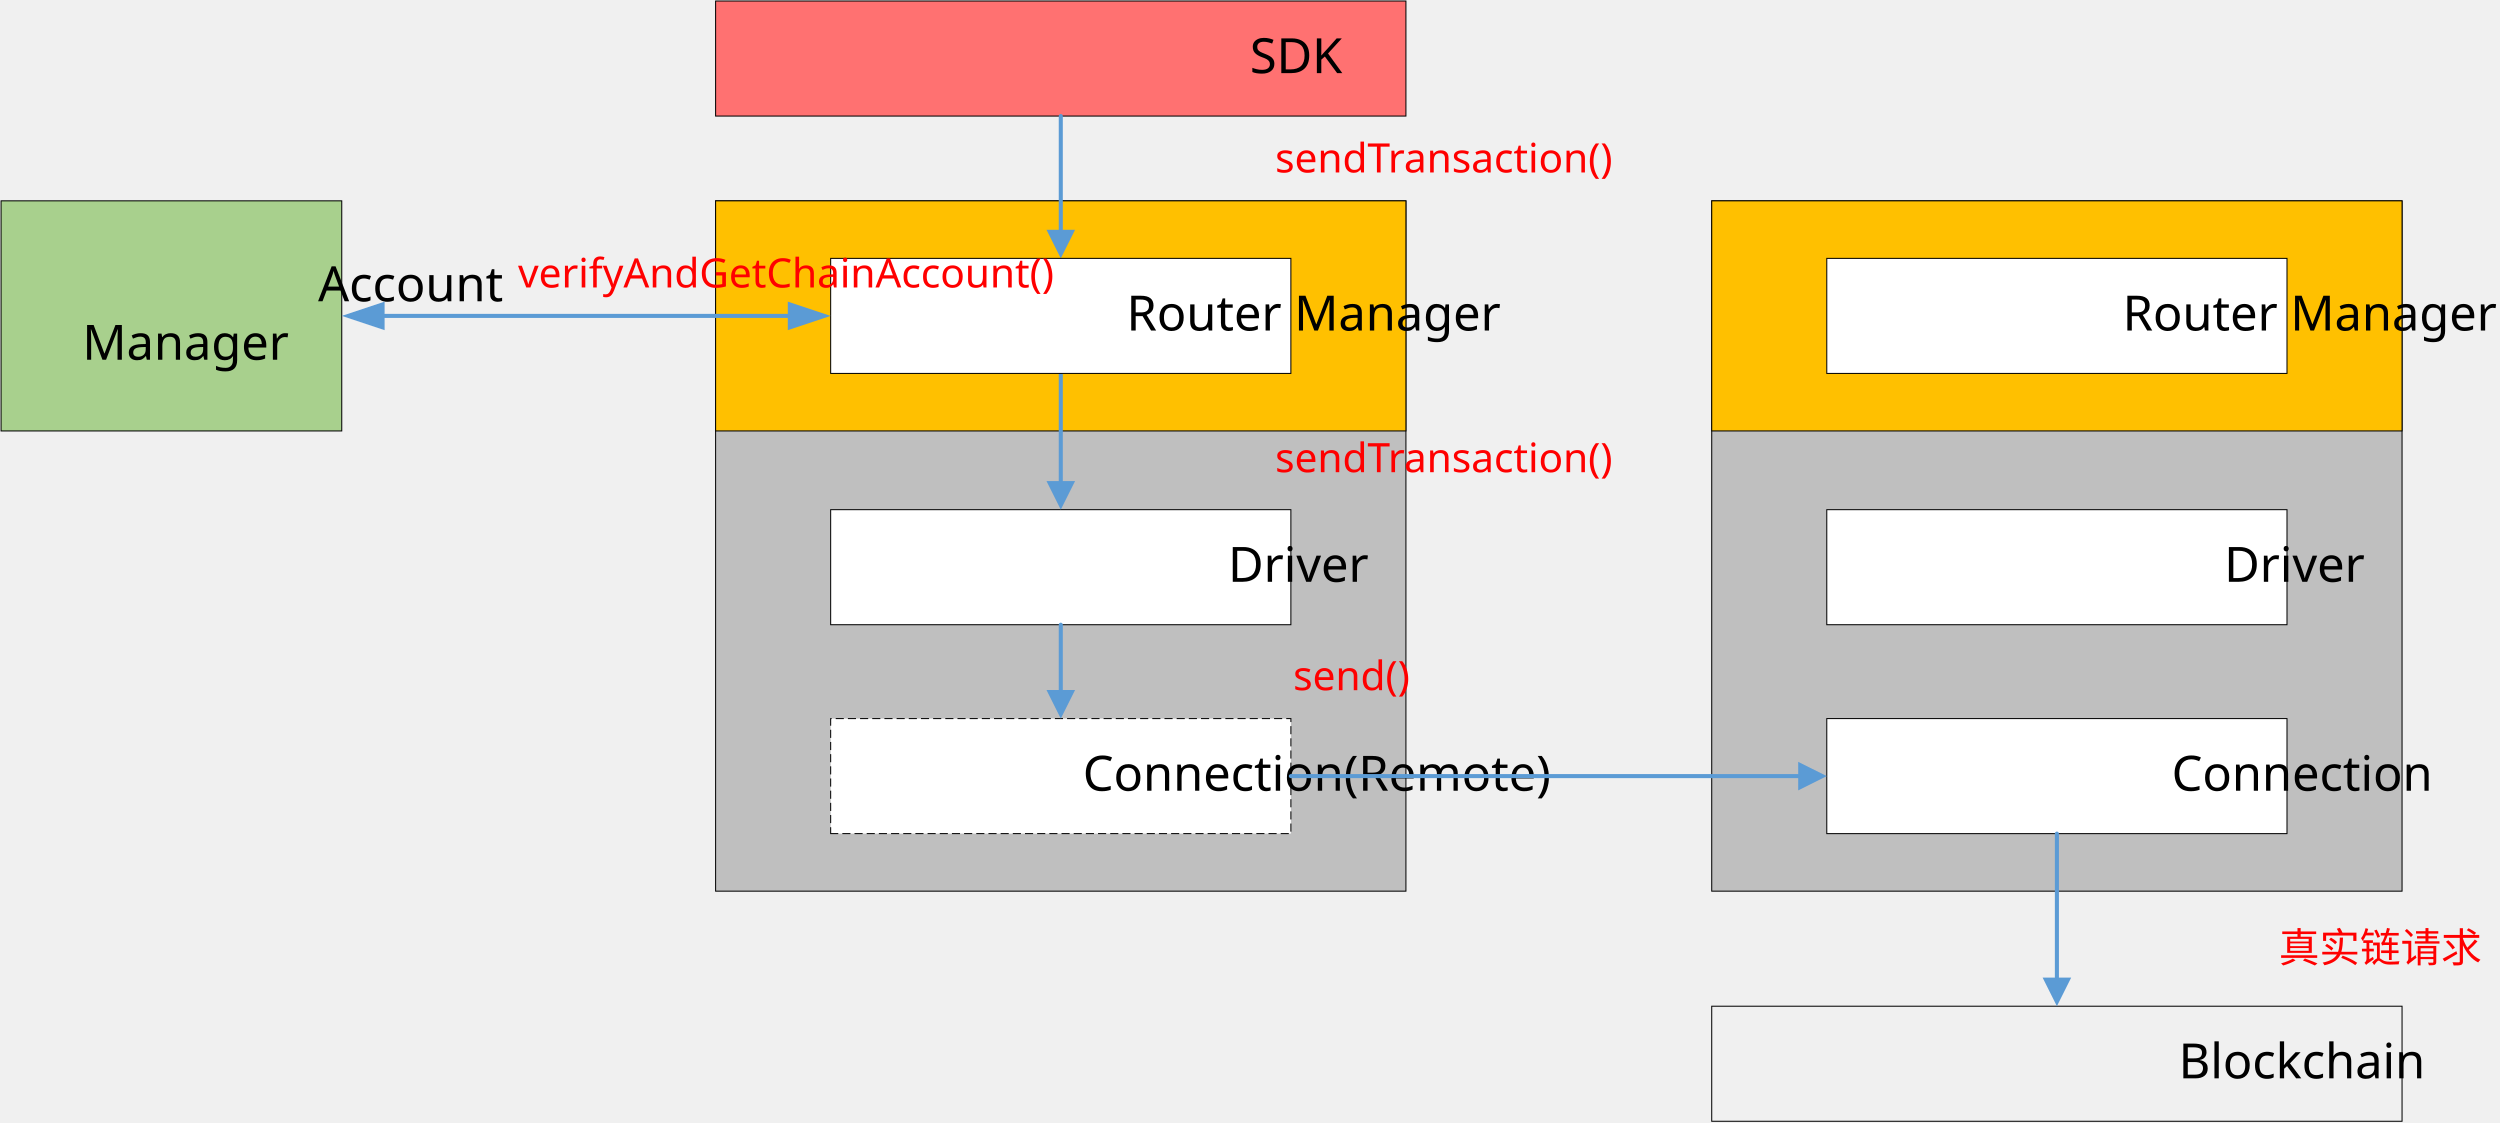
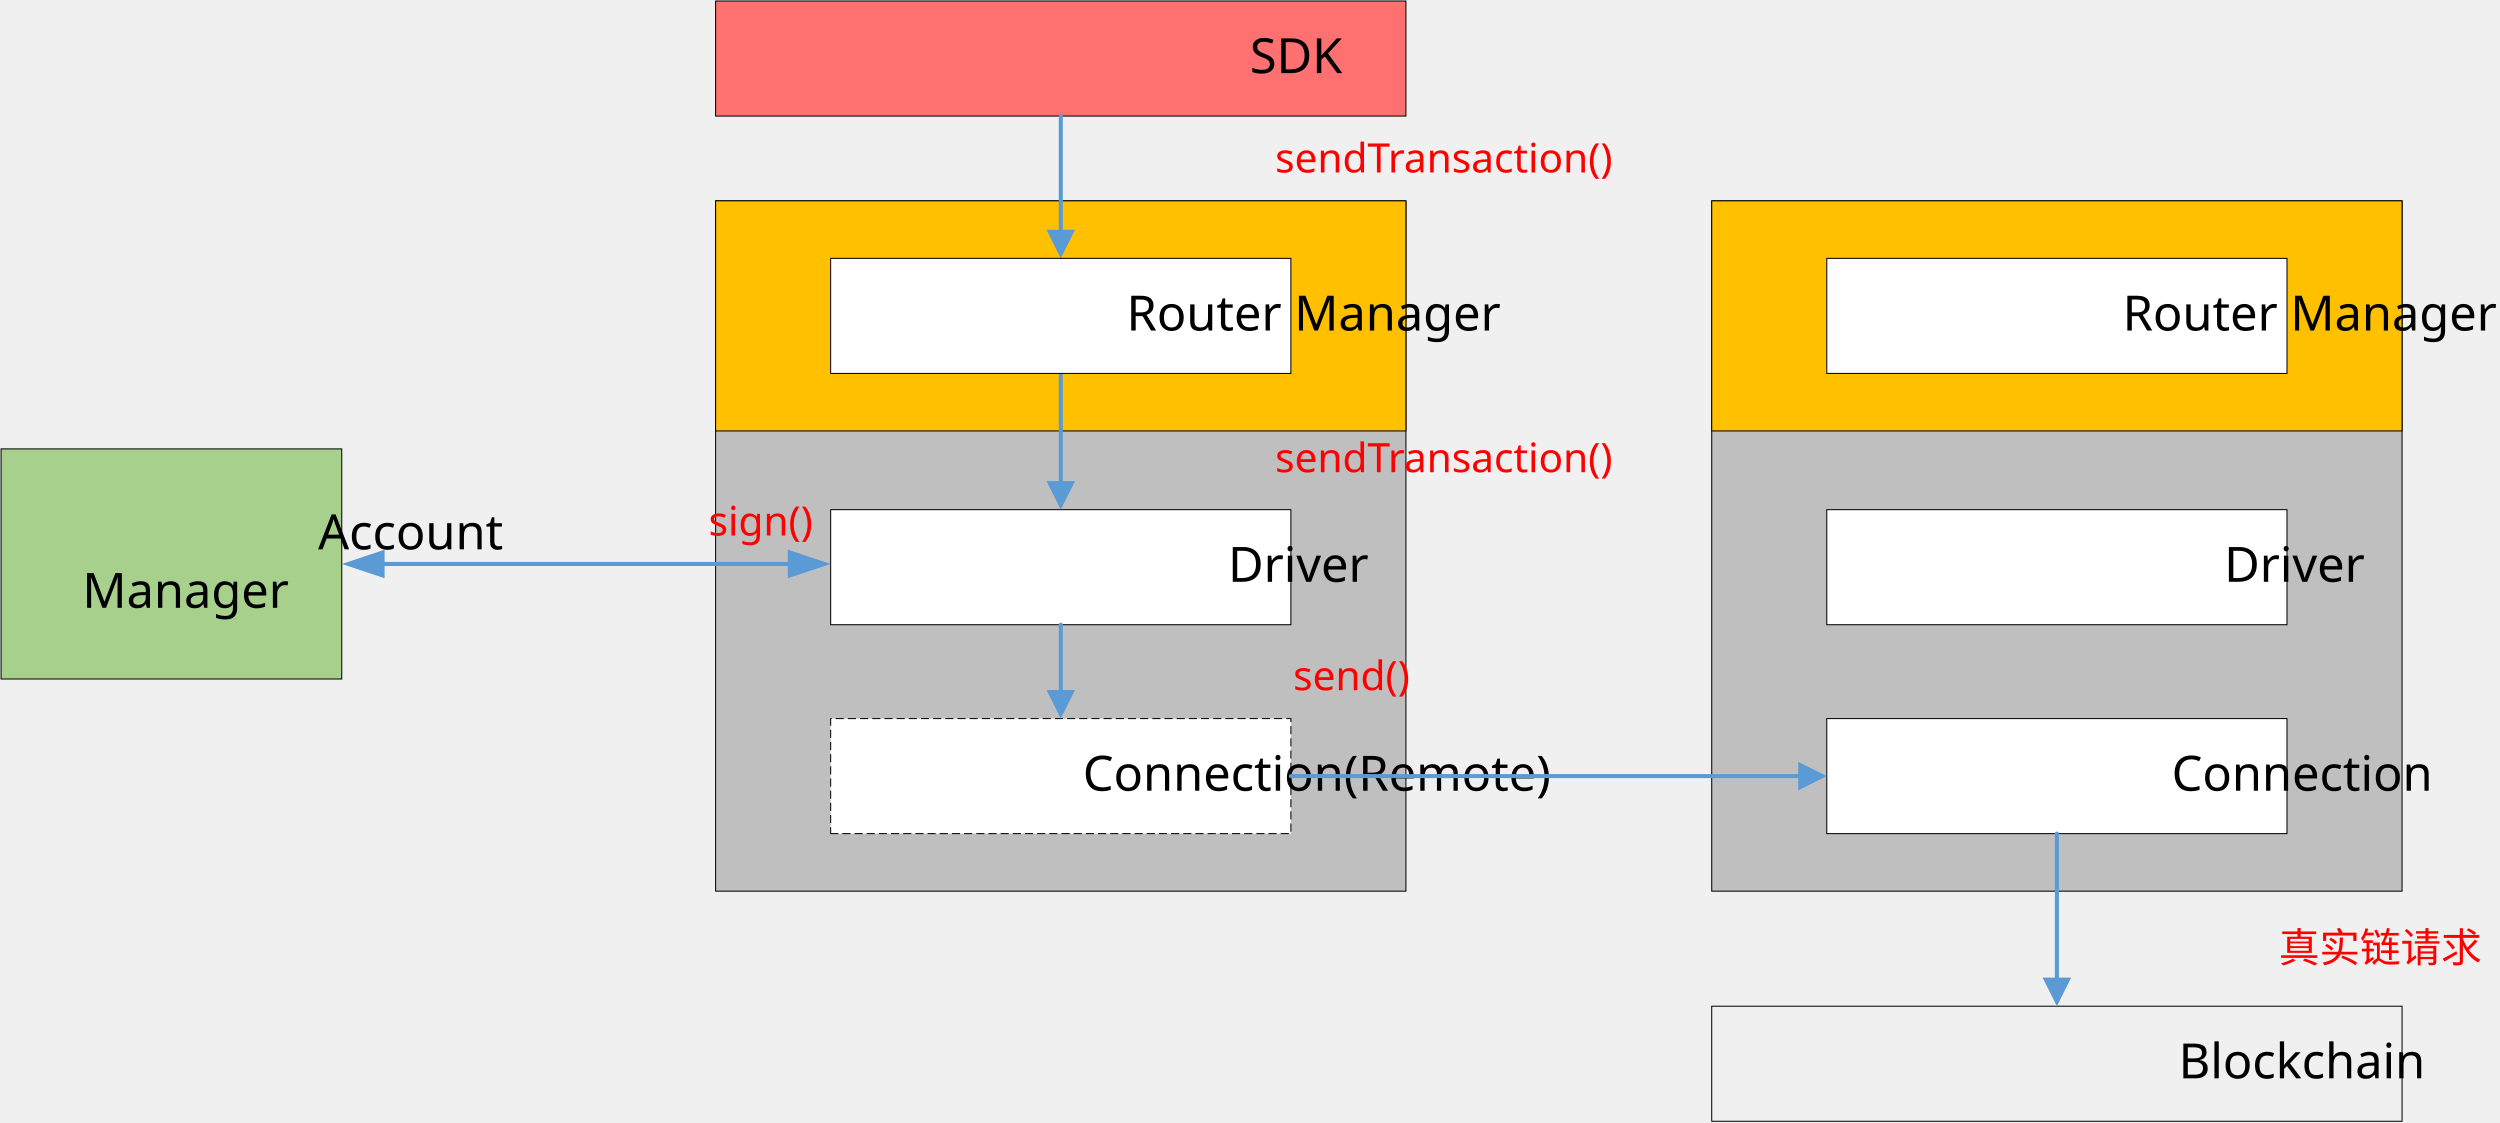
<svg xmlns="http://www.w3.org/2000/svg" xmlns:ns1="http://schemas.microsoft.com/visio/2003/SVGExtensions/" xmlns:xlink="http://www.w3.org/1999/xlink" width="8.554in" height="3.84in" viewBox="0 0 615.916 276.505" xml:space="preserve" color-interpolation-filters="sRGB" class="st16">
  <ns1:documentProperties ns1:langID="2052" ns1:metric="true" ns1:viewMarkup="false" />
  <style type="text/css">
	
		.st1 {fill:#bfbfbf;stroke:#000000;stroke-width:0.25}
		.st2 {fill:#ffffff;stroke:#000000;stroke-dasharray:1.75,1.25;stroke-width:0.25}
		.st3 {fill:#000000;font-family:Calibri;font-size:1em}
		.st4 {fill:#ffffff;stroke:#000000;stroke-width:0.25}
		.st5 {fill:#ffc000;stroke:#000000;stroke-width:0.25}
		.st6 {fill:#ff7171;stroke:#000000;stroke-width:0.25}
		.st7 {marker-end:url(#mrkr4-19);stroke:#5b9bd5;stroke-linecap:round;stroke-linejoin:round;stroke-width:1}
		.st8 {fill:#5b9bd5;fill-opacity:1;stroke:#5b9bd5;stroke-opacity:1;stroke-width:0.284}
		.st9 {fill:none;stroke:#000000;stroke-width:0.25}
		.st10 {fill:#a8d08d;stroke:#000000;stroke-width:0.25}
		.st11 {font-size:1em}
		.st12 {marker-end:url(#mrkr13-68);marker-start:url(#mrkr13-66);stroke:#5b9bd5;stroke-linecap:round;stroke-linejoin:round;stroke-width:1}
		.st13 {fill:none;stroke:none;stroke-width:0.25}
		.st14 {fill:#ff0000;font-family:Calibri;font-size:0.833em}
		.st15 {fill:#ff0000;font-family:黑体;font-size:0.833em}
		.st16 {fill:none;fill-rule:evenodd;font-size:12px;overflow:visible;stroke-linecap:square;stroke-miterlimit:3}
	
	</style>
  <defs id="Markers">
    <g id="lend4">
      <path d="M 2 1 L 0 0 L 2 -1 L 2 1 " style="stroke:none" />
    </g>
    <marker id="mrkr4-19" class="st8" ns1:arrowType="4" ns1:arrowSize="2" ns1:setback="7.04" refX="-7.04" orient="auto" markerUnits="strokeWidth" overflow="visible">
      <use xlink:href="#lend4" transform="scale(-3.52,-3.52) " />
    </marker>
    <g id="lend13">
      <path d="M 3 1 L 0 0 L 3 -1 L 3 1 " style="stroke:none" />
    </g>
    <marker id="mrkr13-66" class="st8" ns1:arrowType="13" ns1:arrowSize="2" ns1:setback="10.2" refX="10.2" orient="auto" markerUnits="strokeWidth" overflow="visible">
      <use xlink:href="#lend13" transform="scale(3.52) " />
    </marker>
    <marker id="mrkr13-68" class="st8" ns1:arrowType="13" ns1:arrowSize="2" ns1:setback="10.56" refX="-10.56" orient="auto" markerUnits="strokeWidth" overflow="visible">
      <use xlink:href="#lend13" transform="scale(-3.52,-3.52) " />
    </marker>
  </defs>
  <g ns1:mID="0" ns1:index="1" ns1:groupContext="foregroundPage">
    <ns1:pageProperties ns1:drawingScale="0.0393701" ns1:pageScale="0.0393701" ns1:drawingUnits="24" ns1:shadowOffsetX="8.50394" ns1:shadowOffsetY="-8.50394" />
    <ns1:layer ns1:name="连接线" ns1:index="0" />
    <g id="shape29-1" ns1:mID="29" ns1:groupContext="shape" transform="translate(176.296,-56.9429)">
      <ns1:userDefs>
        <ns1:ud ns1:nameU="visVersion" ns1:val="VT0(15):26" />
      </ns1:userDefs>
      <rect x="0" y="106.426" width="170.079" height="170.079" class="st1" />
    </g>
    <g id="shape31-3" ns1:mID="31" ns1:groupContext="shape" transform="translate(204.643,-71.1161)">
      <ns1:userDefs>
        <ns1:ud ns1:nameU="visVersion" ns1:val="VT0(15):26" />
      </ns1:userDefs>
      <ns1:textBlock ns1:margins="rect(4,4,4,4)" ns1:tabSpace="42.5197" />
      <ns1:textRect cx="56.693" cy="262.332" width="113.39" height="28.346" />
      <path d="M0 276.5 L113.39 276.5 L113.39 248.16 L0 248.16 L0 276.5 Z" class="st2" />
      <text x="5.96" y="265.93" class="st3" ns1:langID="2052">
        <ns1:paragraph ns1:horizAlign="1" />
        <ns1:tabList />Connection(Remote)</text>
    </g>
    <g id="shape33-6" ns1:mID="33" ns1:groupContext="shape" transform="translate(204.643,-122.587)">
      <ns1:userDefs>
        <ns1:ud ns1:nameU="visVersion" ns1:val="VT0(15):26" />
      </ns1:userDefs>
      <ns1:textBlock ns1:margins="rect(4,4,4,4)" ns1:tabSpace="42.5197" />
      <ns1:textRect cx="56.693" cy="262.332" width="113.39" height="28.346" />
      <rect x="0" y="248.159" width="113.386" height="28.346" class="st4" />
      <text x="41.75" y="265.93" class="st3" ns1:langID="2052">
        <ns1:paragraph ns1:horizAlign="1" />
        <ns1:tabList />Driver</text>
    </g>
    <g id="shape34-9" ns1:mID="34" ns1:groupContext="shape" transform="translate(176.296,-170.329)">
      <ns1:userDefs>
        <ns1:ud ns1:nameU="visVersion" ns1:val="VT0(15):26" />
      </ns1:userDefs>
      <rect x="0" y="219.812" width="170.079" height="56.693" class="st5" />
    </g>
    <g id="shape35-11" ns1:mID="35" ns1:groupContext="shape" transform="translate(176.296,-247.909)">
      <ns1:userDefs>
        <ns1:ud ns1:nameU="visVersion" ns1:val="VT0(15):26" />
      </ns1:userDefs>
      <ns1:textBlock ns1:margins="rect(4,4,4,4)" ns1:tabSpace="42.5197" />
      <ns1:textRect cx="85.039" cy="262.332" width="170.08" height="28.346" />
      <rect x="0" y="248.159" width="170.079" height="28.346" class="st6" />
      <text x="75.47" y="265.93" class="st3" ns1:langID="2052">
        <ns1:paragraph ns1:horizAlign="1" />
        <ns1:tabList />SDK</text>
    </g>
    <g id="shape36-14" ns1:mID="36" ns1:groupContext="shape" ns1:layerMember="0" transform="translate(254.249,-247.909)">
      <path d="M7.09 276.5 L7.09 304.53" class="st7" />
    </g>
    <g id="shape37-20" ns1:mID="37" ns1:groupContext="shape" ns1:layerMember="0" transform="translate(254.249,-184.502)">
      <path d="M7.09 276.5 L7.09 303.03" class="st7" />
    </g>
    <g id="shape38-25" ns1:mID="38" ns1:groupContext="shape" ns1:layerMember="0" transform="translate(254.249,-122.587)">
      <path d="M7.09 276.5 L7.09 292.59" class="st7" />
    </g>
    <g id="shape39-30" ns1:mID="39" ns1:groupContext="shape" transform="translate(421.717,-56.9429)">
      <ns1:userDefs>
        <ns1:ud ns1:nameU="visVersion" ns1:val="VT0(15):26" />
      </ns1:userDefs>
      <rect x="0" y="106.426" width="170.079" height="170.079" class="st1" />
    </g>
    <g id="shape40-32" ns1:mID="40" ns1:groupContext="shape" transform="translate(450.064,-71.1161)">
      <ns1:userDefs>
        <ns1:ud ns1:nameU="visVersion" ns1:val="VT0(15):26" />
      </ns1:userDefs>
      <ns1:textBlock ns1:margins="rect(4,4,4,4)" ns1:tabSpace="42.5197" />
      <ns1:textRect cx="56.693" cy="262.332" width="113.39" height="28.346" />
      <rect x="0" y="248.159" width="113.386" height="28.346" class="st4" />
      <text x="28.8" y="265.93" class="st3" ns1:langID="2052">
        <ns1:paragraph ns1:horizAlign="1" />
        <ns1:tabList />Connection</text>
    </g>
    <g id="shape41-35" ns1:mID="41" ns1:groupContext="shape" transform="translate(450.064,-122.587)">
      <ns1:userDefs>
        <ns1:ud ns1:nameU="visVersion" ns1:val="VT0(15):26" />
      </ns1:userDefs>
      <ns1:textBlock ns1:margins="rect(4,4,4,4)" ns1:tabSpace="42.5197" />
      <ns1:textRect cx="56.693" cy="262.332" width="113.39" height="28.346" />
      <rect x="0" y="248.159" width="113.386" height="28.346" class="st4" />
      <text x="41.75" y="265.93" class="st3" ns1:langID="2052">
        <ns1:paragraph ns1:horizAlign="1" />
        <ns1:tabList />Driver</text>
    </g>
    <g id="shape42-38" ns1:mID="42" ns1:groupContext="shape" transform="translate(421.717,-170.329)">
      <ns1:userDefs>
        <ns1:ud ns1:nameU="visVersion" ns1:val="VT0(15):26" />
      </ns1:userDefs>
      <rect x="0" y="219.812" width="170.079" height="56.693" class="st5" />
    </g>
    <g id="shape45-40" ns1:mID="45" ns1:groupContext="shape" ns1:layerMember="0" transform="translate(318.029,-78.2028)">
      <path d="M0 269.42 L124.99 269.42" class="st7" />
    </g>
    <g id="shape46-45" ns1:mID="46" ns1:groupContext="shape" transform="translate(421.717,-0.25)">
      <ns1:userDefs>
        <ns1:ud ns1:nameU="visVersion" ns1:val="VT0(15):26" />
      </ns1:userDefs>
      <ns1:textBlock ns1:margins="rect(4,4,4,4)" ns1:tabSpace="42.5197" />
      <ns1:textRect cx="85.039" cy="262.332" width="170.08" height="28.346" />
      <rect x="0" y="248.159" width="170.079" height="28.346" class="st9" />
      <text x="58.88" y="265.93" class="st3" ns1:langID="2052">
        <ns1:paragraph ns1:horizAlign="1" />
        <ns1:tabList />Blockchain</text>
    </g>
    <g id="shape47-48" ns1:mID="47" ns1:groupContext="shape" ns1:layerMember="0" transform="translate(499.67,-71.1161)">
      <path d="M7.09 276.5 L7.09 311.98" class="st7" />
    </g>
-     <g id="shape49-53" ns1:mID="49" ns1:groupContext="shape" transform="translate(0.25,-170.329)">
+     <g id="shape49-53" ns1:mID="49" ns1:groupContext="shape" transform="translate(0.25,-109.213)">
      <ns1:userDefs>
        <ns1:ud ns1:nameU="visVersion" ns1:val="VT0(15):26" />
      </ns1:userDefs>
      <ns1:textBlock ns1:margins="rect(4,4,4,4)" ns1:tabSpace="42.5197" />
      <ns1:textRect cx="41.968" cy="248.159" width="83.94" height="56.693" />
      <rect x="0" y="219.812" width="83.937" height="56.693" class="st10" />
      <text x="21.94" y="244.56" class="st3" ns1:langID="2052">
        <ns1:paragraph ns1:horizAlign="1" />
        <ns1:tabList />Account<ns1:newlineChar />
        <tspan x="20.04" dy="1.2em" class="st11">Manager</tspan>
      </text>
    </g>
    <g id="shape50-57" ns1:mID="50" ns1:groupContext="shape" transform="translate(204.643,-184.502)">
      <ns1:userDefs>
        <ns1:ud ns1:nameU="visVersion" ns1:val="VT0(15):26" />
      </ns1:userDefs>
      <ns1:textBlock ns1:margins="rect(4,4,4,4)" ns1:tabSpace="42.5197" />
      <ns1:textRect cx="56.693" cy="262.332" width="113.39" height="28.346" />
      <rect x="0" y="248.159" width="113.386" height="28.346" class="st4" />
      <text x="16.74" y="265.93" class="st3" ns1:langID="2052">
        <ns1:paragraph ns1:horizAlign="1" />
        <ns1:tabList />Router Manager</text>
    </g>
-     <g id="shape51-60" ns1:mID="51" ns1:groupContext="shape" ns1:layerMember="0" transform="translate(204.643,-191.589)">
+     <g id="shape51-60" ns1:mID="51" ns1:groupContext="shape" ns1:layerMember="0" transform="translate(204.643,-130.473)">
      <path d="M-10.2 269.42 L-10.56 269.42 L-109.9 269.42" class="st12" />
    </g>
-     <g id="shape52-69" ns1:mID="52" ns1:groupContext="shape" transform="translate(62.9106,-198.675)">
-       <ns1:textBlock ns1:margins="rect(4,4,4,4)" ns1:tabSpace="42.5197" />
-       <ns1:textRect cx="76" cy="266.505" width="152" height="20" />
-       <rect x="0" y="256.505" width="152" height="20" class="st13" />
-       <text x="17.93" y="269.51" class="st14" ns1:langID="2052">
-         <ns1:paragraph ns1:horizAlign="1" />
-         <ns1:tabList />verifyAndGetChainAccount()</text>
+     <g id="shape52-69" ns1:mID="52" ns1:groupContext="shape" transform="translate(62.9106,-137.56)">
+       <ns1:textBlock ns1:margins="rect(4,4,4,4)" ns1:tabSpace="42.5197" />
+       <ns1:textRect cx="76" cy="266.505" width="152" height="20" />
+       <rect x="0" y="256.505" width="152" height="20" class="st13" />
+       <text x="64.88" y="269.51" class="st14" ns1:langID="2052">
+         <ns1:paragraph ns1:horizAlign="1" />
+         <ns1:tabList />sign()</text>
    </g>
    <g id="shape54-72" ns1:mID="54" ns1:groupContext="shape" transform="translate(227.855,-227.022)">
      <ns1:textBlock ns1:margins="rect(4,4,4,4)" ns1:tabSpace="42.5197" />
      <ns1:textRect cx="76" cy="266.505" width="152" height="20" />
      <rect x="0" y="256.505" width="152" height="20" class="st13" />
      <text x="39.52" y="269.51" class="st14" ns1:langID="2052">
        <ns1:paragraph ns1:horizAlign="1" />
        <ns1:tabList />sendTransaction()</text>
    </g>
    <g id="shape55-75" ns1:mID="55" ns1:groupContext="shape" transform="translate(227.855,-153.172)">
      <ns1:textBlock ns1:margins="rect(4,4,4,4)" ns1:tabSpace="42.5197" />
      <ns1:textRect cx="76" cy="266.505" width="152" height="20" />
      <rect x="0" y="256.505" width="152" height="20" class="st13" />
      <text x="39.52" y="269.51" class="st14" ns1:langID="2052">
        <ns1:paragraph ns1:horizAlign="1" />
        <ns1:tabList />sendTransaction()</text>
    </g>
    <g id="shape56-78" ns1:mID="56" ns1:groupContext="shape" transform="translate(208.548,-99.4626)">
      <ns1:textBlock ns1:margins="rect(4,4,4,4)" ns1:tabSpace="42.5197" />
      <ns1:textRect cx="76" cy="266.505" width="152" height="20" />
      <rect x="0" y="256.505" width="152" height="20" class="st13" />
      <text x="63.27" y="269.51" class="st14" ns1:langID="2052">
        <ns1:paragraph ns1:horizAlign="1" />
        <ns1:tabList />send()</text>
    </g>
    <g id="shape57-81" ns1:mID="57" ns1:groupContext="shape" transform="translate(463.666,-32.7697)">
      <ns1:textBlock ns1:margins="rect(4,4,4,4)" ns1:tabSpace="42.5197" />
      <ns1:textRect cx="76" cy="266.505" width="152" height="20" />
      <rect x="0" y="256.505" width="152" height="20" class="st13" />
      <text x="51" y="269.83" class="st15" ns1:langID="2052">
        <ns1:paragraph ns1:horizAlign="1" />
        <ns1:tabList />真实链请求</text>
    </g>
    <g id="shape58-84" ns1:mID="58" ns1:groupContext="shape" transform="translate(450.064,-184.502)">
      <ns1:userDefs>
        <ns1:ud ns1:nameU="visVersion" ns1:val="VT0(15):26" />
      </ns1:userDefs>
      <ns1:textBlock ns1:margins="rect(4,4,4,4)" ns1:tabSpace="42.5197" />
      <ns1:textRect cx="56.693" cy="262.332" width="113.39" height="28.346" />
      <rect x="0" y="248.159" width="113.386" height="28.346" class="st4" />
      <text x="16.74" y="265.93" class="st3" ns1:langID="2052">
        <ns1:paragraph ns1:horizAlign="1" />
        <ns1:tabList />Router Manager</text>
    </g>
  </g>
</svg>
